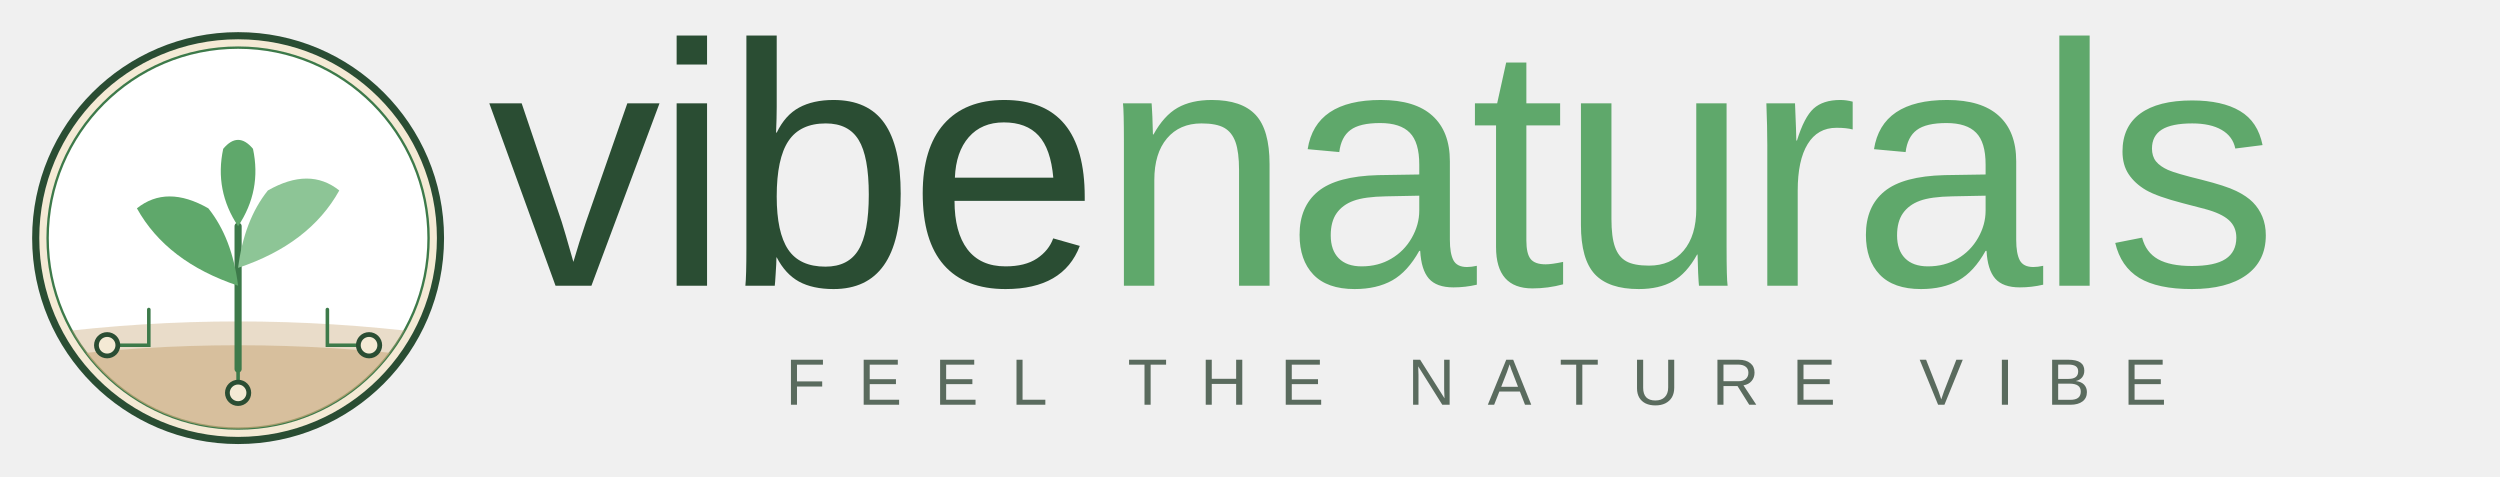
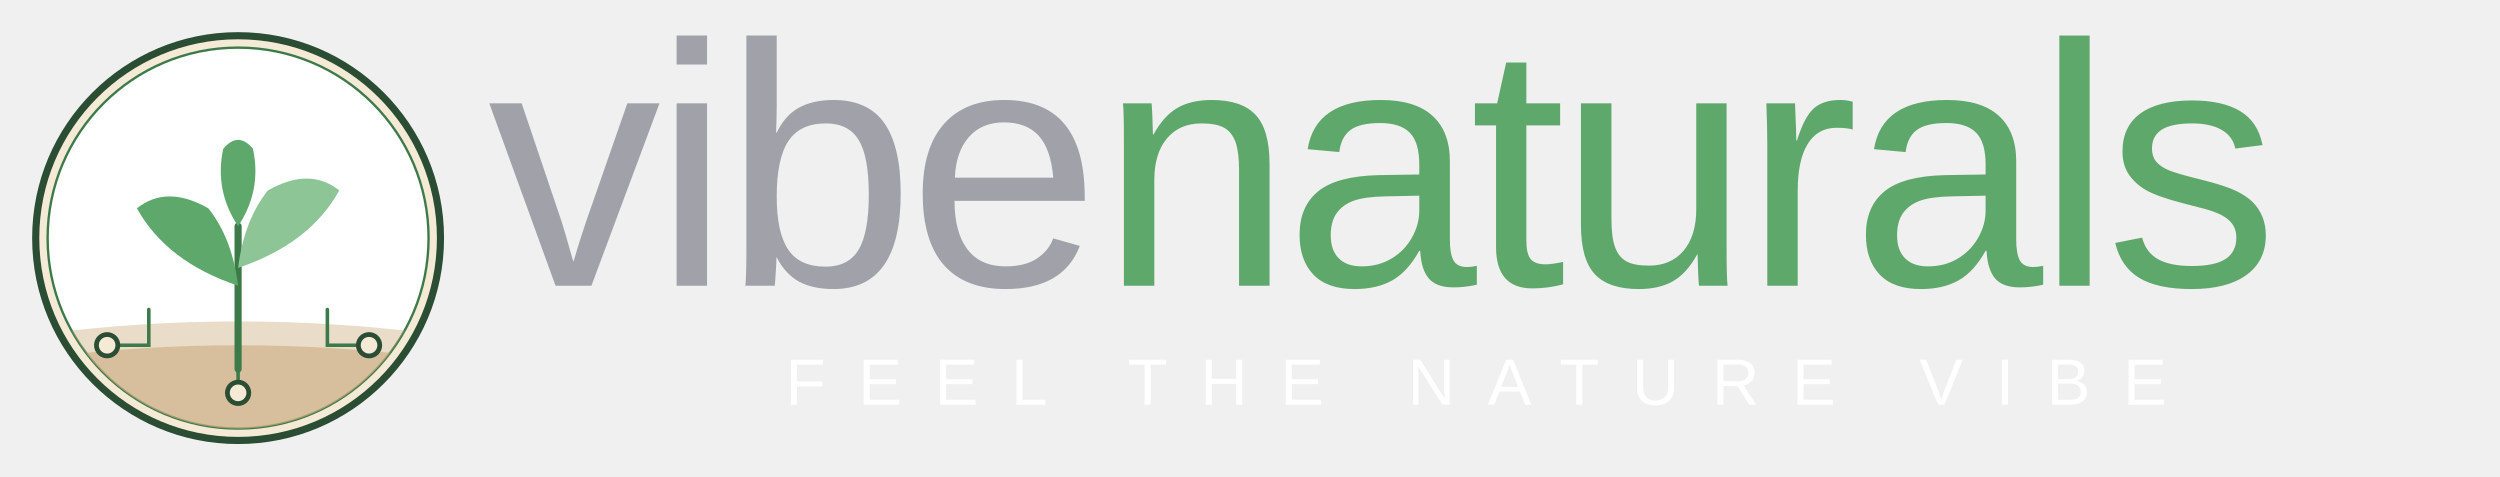
<svg xmlns="http://www.w3.org/2000/svg" viewBox="0 0 420 80" role="img" aria-label="VibeNaturals">
  <defs>
    <clipPath id="circleClipHeader">
      <circle cx="40" cy="40" r="32" />
    </clipPath>
  </defs>
  <g>
    <circle cx="40" cy="40" r="34" fill="#f4ead5" stroke="#2a4d33" stroke-width="1.2" />
    <circle cx="40" cy="40" r="32" fill="#ffffff" stroke="#3d7a4a" stroke-width="0.4" />
    <g clip-path="url(#circleClipHeader)">
      <path d="M 8 56 Q 40 52 72 56 L 72 80 L 8 80 Z" fill="#c8a878" opacity="0.4" />
      <path d="M 8 60 Q 40 56 72 60 L 72 80 L 8 80 Z" fill="#c8a878" opacity="0.55" />
    </g>
    <path d="M 40 62 L 40 38" stroke="#3d7a4a" stroke-width="1.2" stroke-linecap="round" fill="none" />
    <path d="M 40 48 Q 28 44 23 35 Q 28 31 35 35 Q 39 40 40 48 Z" fill="#5fa86b" />
    <path d="M 40 45 Q 52 41 57 32 Q 52 28 45 32 Q 41 37 40 45 Z" fill="#8dc596" />
    <path d="M 40 38 Q 36 32 37.5 25 Q 40 22 42.5 25 Q 44 32 40 38 Z" fill="#5fa86b" />
    <path d="M 18 58 L 25 58 L 25 52" stroke="#3d7a4a" stroke-width="0.6" fill="none" stroke-linecap="round" />
    <path d="M 62 58 L 55 58 L 55 52" stroke="#3d7a4a" stroke-width="0.6" fill="none" stroke-linecap="round" />
    <path d="M 40 65 L 40 62" stroke="#3d7a4a" stroke-width="0.6" fill="none" stroke-linecap="round" />
    <circle cx="18" cy="58" r="1.8" fill="#f4ead5" stroke="#2a4d33" stroke-width="0.8" />
    <circle cx="62" cy="58" r="1.8" fill="#f4ead5" stroke="#2a4d33" stroke-width="0.8" />
    <circle cx="40" cy="66" r="1.8" fill="#f4ead5" stroke="#2a4d33" stroke-width="0.8" />
  </g>
-   <text x="82" y="48" font-family="'Helvetica Neue', Arial, sans-serif" font-weight="500" font-size="58" fill="#2a4d33" letter-spacing="-1.2">vibe<tspan fill="#5fa86b">naturals</tspan>
+   <text x="82" y="48" font-family="'Helvetica Neue', Arial, sans-serif" font-weight="500" font-size="58" fill="#a1a1aa" letter-spacing="-1.2">vibe<tspan fill="#5fa86b">naturals</tspan>
  </text>
-   <text x="248" y="68" text-anchor="middle" font-family="'Helvetica Neue', Arial, sans-serif" font-weight="400" font-size="11" fill="#5a6b5e" letter-spacing="5.5">FEEL THE NATURE VIBE</text>
+   <text x="248" y="68" text-anchor="middle" font-family="'Helvetica Neue', Arial, sans-serif" font-weight="400" font-size="11" fill="#ffffff" letter-spacing="5.5">FEEL THE NATURE VIBE</text>
</svg>
